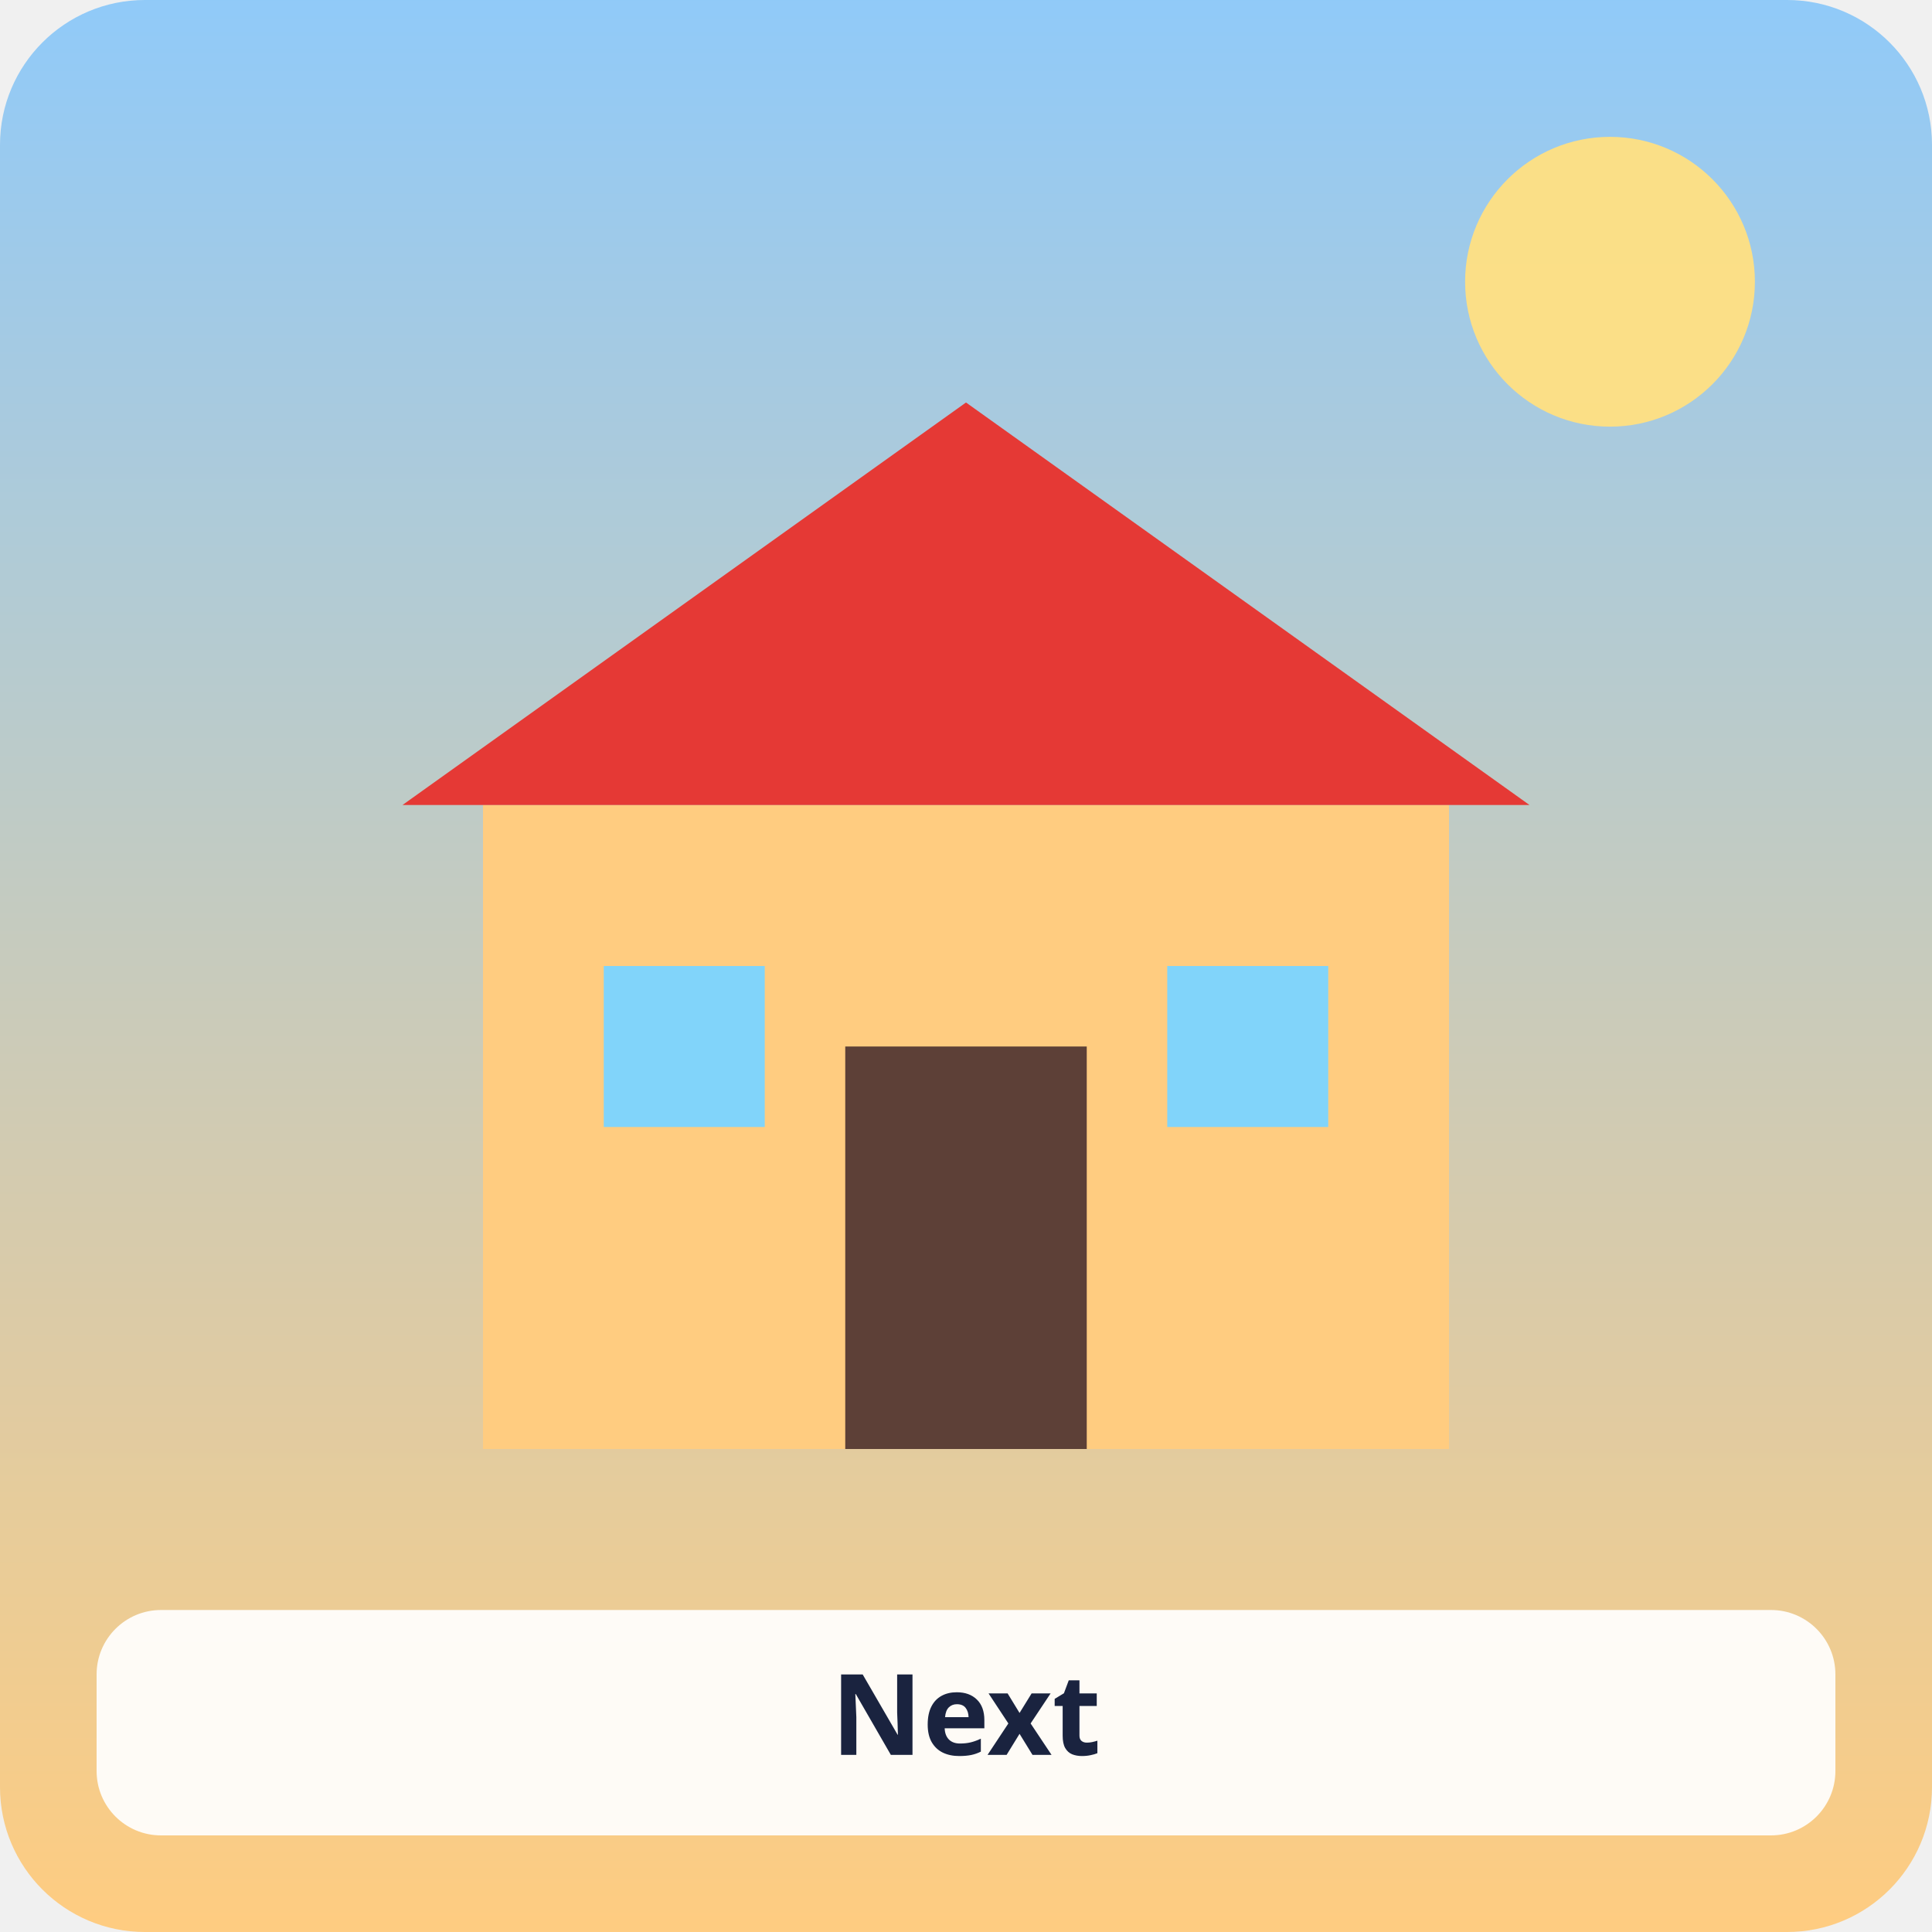
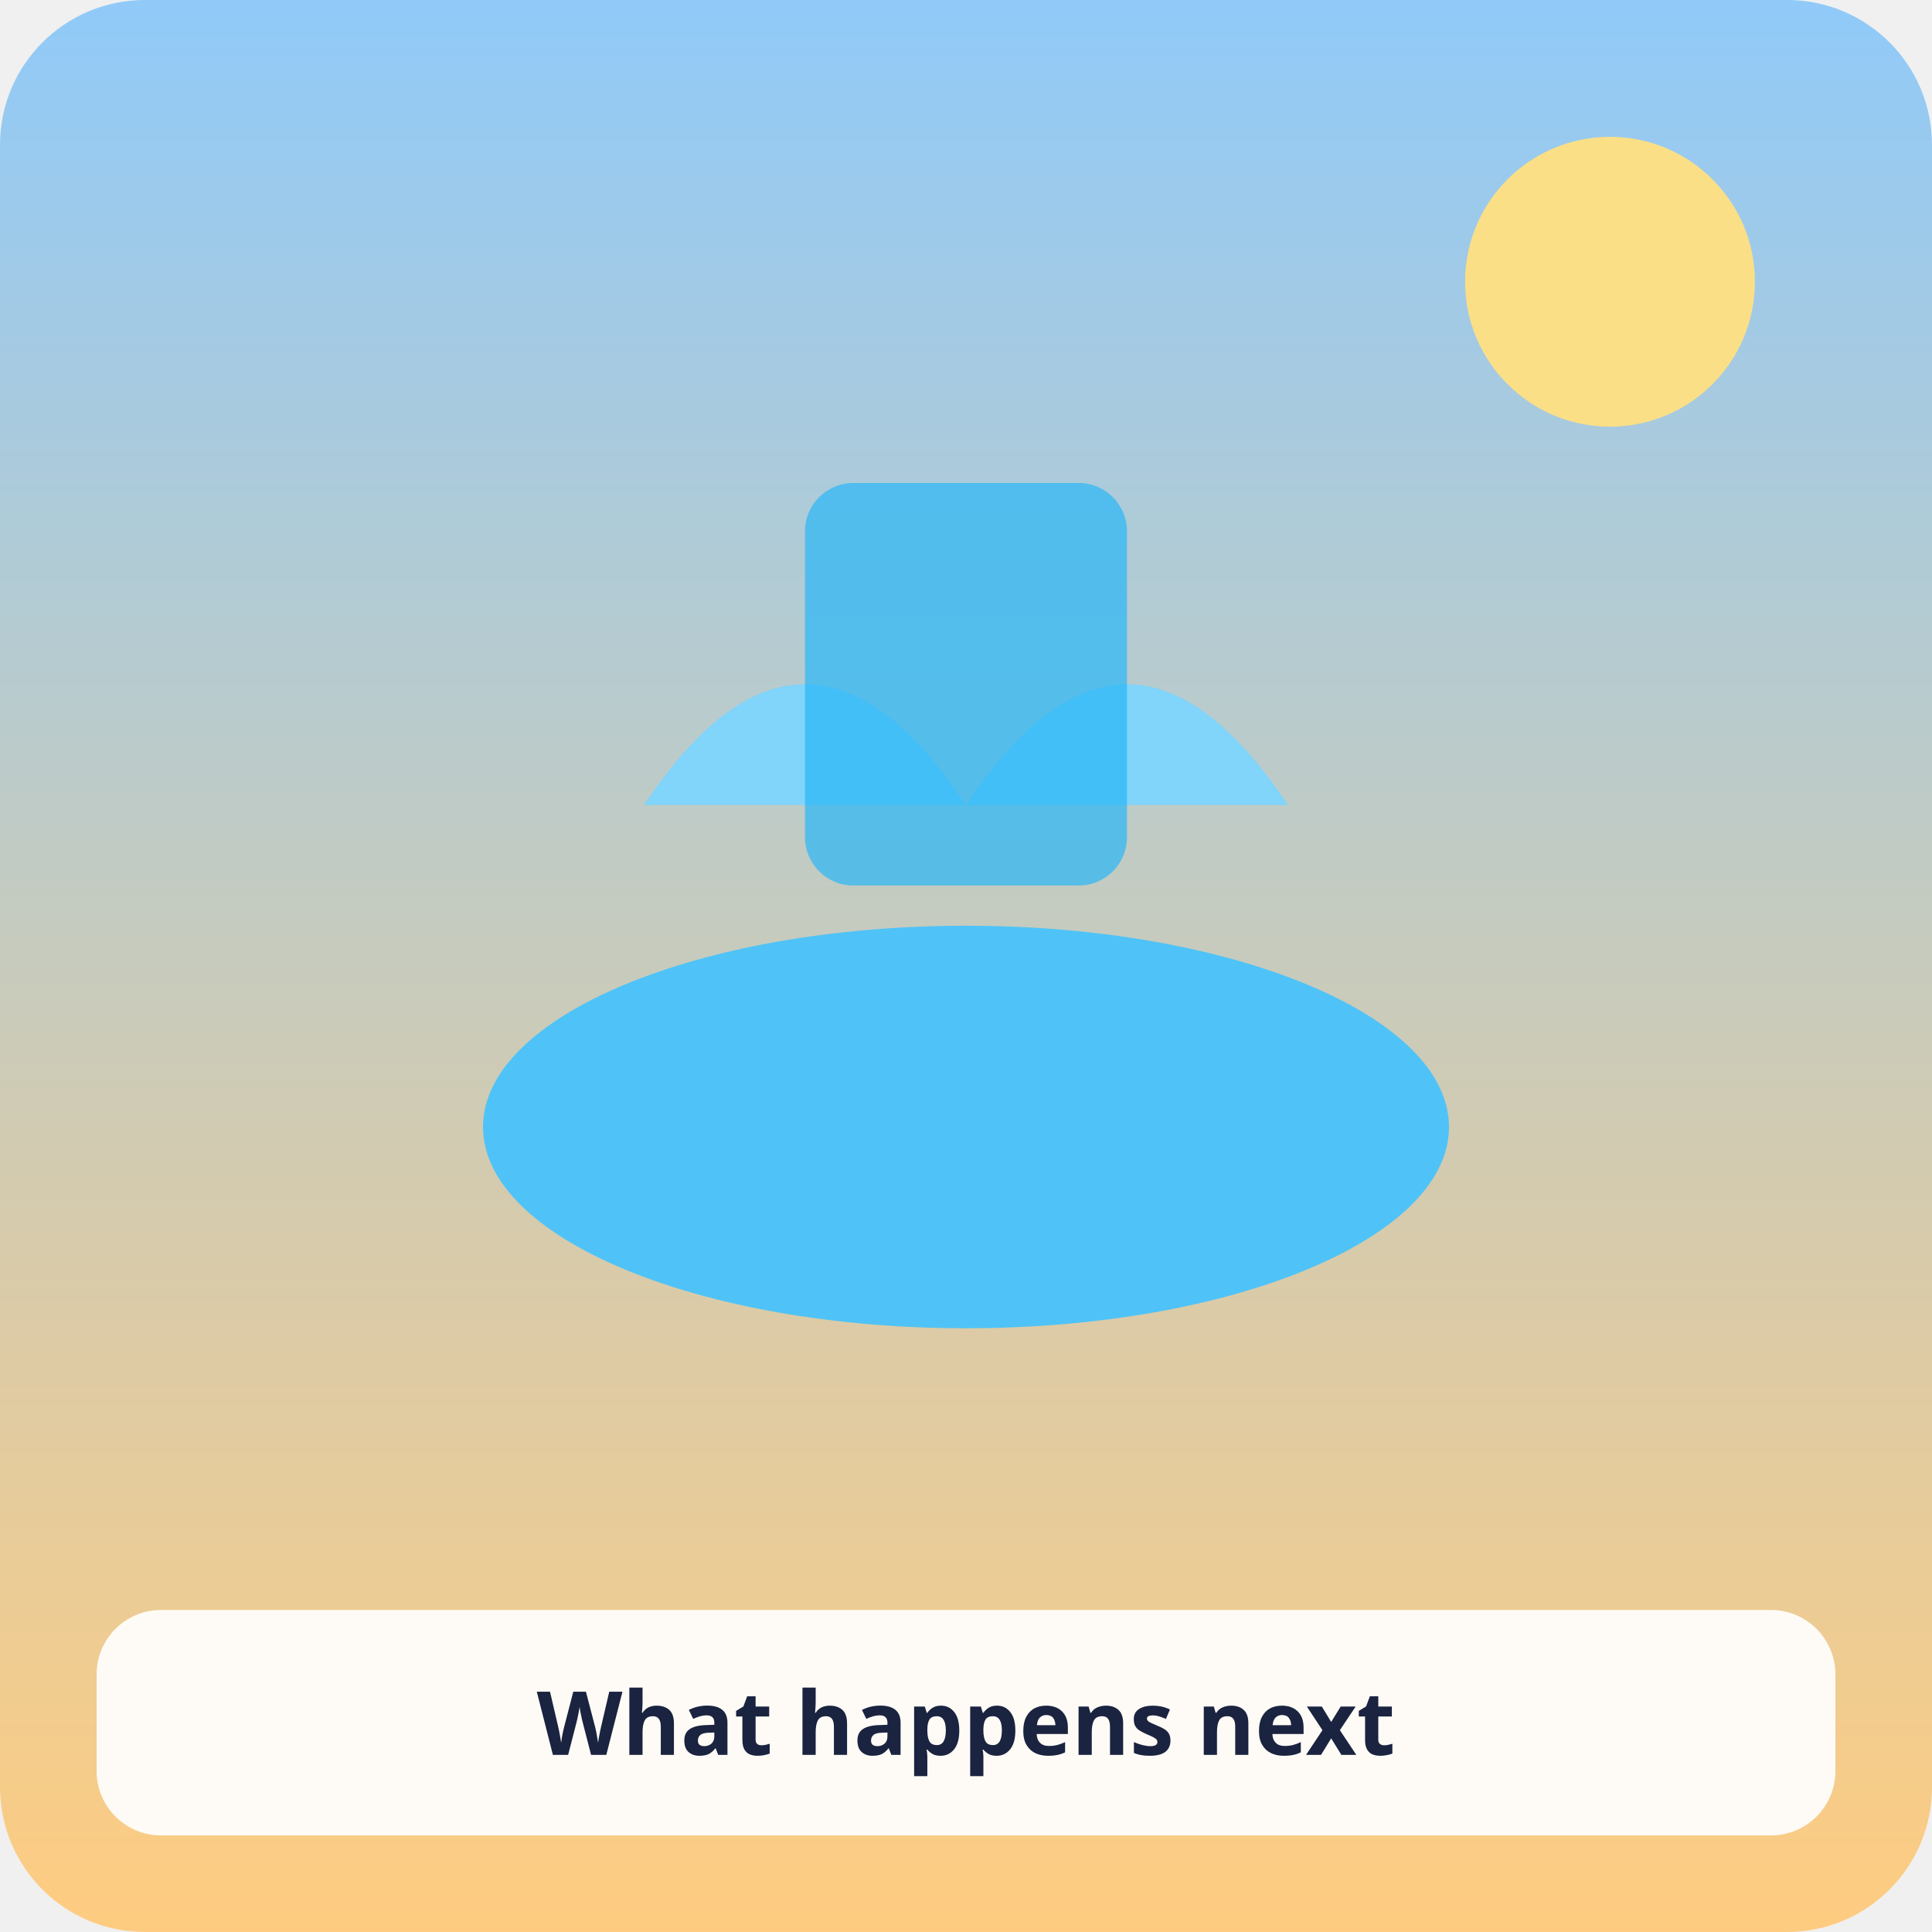
- <svg xmlns="http://www.w3.org/2000/svg" viewBox="0 0 480 480" role="img" aria-label="Next">
+ <svg xmlns="http://www.w3.org/2000/svg" viewBox="0 0 480 480" role="img" aria-label="What happens next">
  <defs>
    <linearGradient id="sky" x1="0" y1="0" x2="0" y2="1">
      <stop offset="0%" stop-color="#90CAF9" />
      <stop offset="100%" stop-color="#FFCC80" />
    </linearGradient>
  </defs>
  <rect width="480" height="480" rx="36" fill="url(#sky)" />
  <circle cx="400" cy="70" r="36" fill="#FFE082" opacity="0.95" />
-   <rect x="120" y="200" width="240" height="160" fill="#FFCC80" />
-   <polygon points="100,200 240,100 380,200" fill="#E53935" />
-   <rect x="210" y="260" width="60" height="100" fill="#5D4037" />
-   <rect x="150" y="240" width="40" height="40" fill="#81D4FA" />
-   <rect x="290" y="240" width="40" height="40" fill="#81D4FA" />
+   <ellipse cx="240" cy="280" rx="120" ry="50" fill="#4FC3F7" />
+   <path d="M160 200 Q200 140 240 200 Q280 140 320 200" fill="#81D4FA" />
+   <rect x="200" y="120" width="80" height="100" rx="12" fill="#29B6F6" opacity="0.7" />
  <rect x="24" y="400" width="432" height="56" rx="16" fill="#FFFFFF" opacity="0.92" />
-   <text x="240" y="436" text-anchor="middle" font-family="Nunito,Segoe UI,sans-serif" font-size="28" font-weight="700" fill="#1a233f">Next</text>
+   <text x="240" y="436" text-anchor="middle" font-family="Nunito,Segoe UI,sans-serif" font-size="22" font-weight="700" fill="#1a233f">What happens next</text>
</svg>
